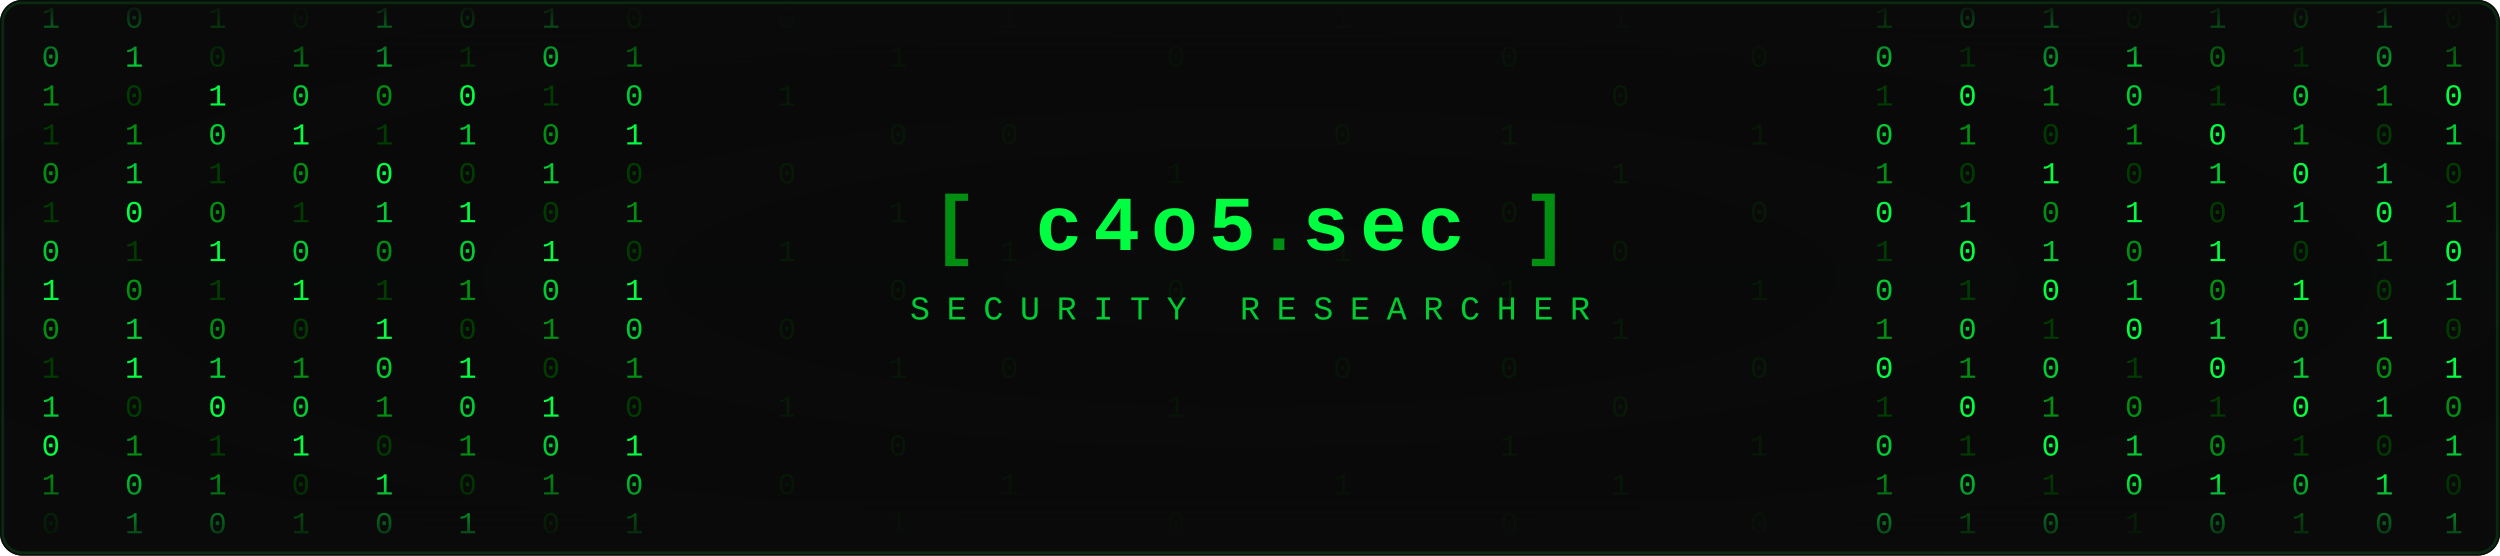
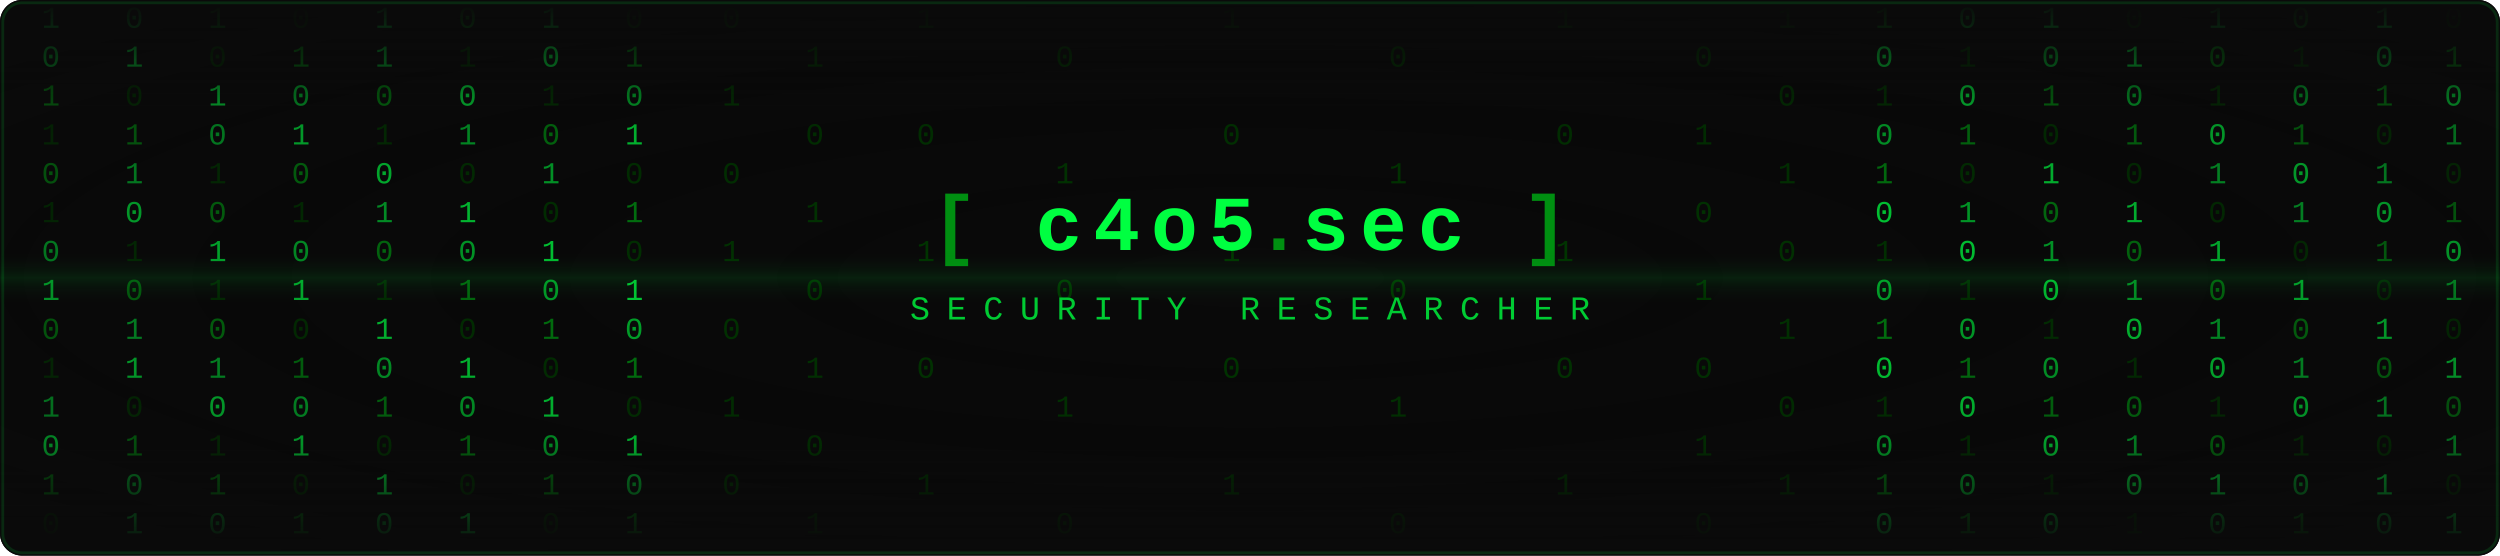
<svg xmlns="http://www.w3.org/2000/svg" viewBox="0 0 900 200" width="900" height="200">
  <defs>
    <style>
-       @keyframes fall0 { 0% { transform: translateY(-220px); opacity: 0; } 5% { opacity: 1; } 85% { opacity: 0.6; } 100% { transform: translateY(220px); opacity: 0; } }
-       @keyframes fall1 { 0% { transform: translateY(-180px); opacity: 0; } 8% { opacity: 1; } 80% { opacity: 0.5; } 100% { transform: translateY(220px); opacity: 0; } }
-       @keyframes fall2 { 0% { transform: translateY(-260px); opacity: 0; } 3% { opacity: 1; } 90% { opacity: 0.7; } 100% { transform: translateY(220px); opacity: 0; } }
-       @keyframes fall3 { 0% { transform: translateY(-140px); opacity: 0; } 10% { opacity: 1; } 75% { opacity: 0.4; } 100% { transform: translateY(220px); opacity: 0; } }
-       @keyframes fall4 { 0% { transform: translateY(-300px); opacity: 0; } 4% { opacity: 1; } 88% { opacity: 0.6; } 100% { transform: translateY(220px); opacity: 0; } }
-       @keyframes glow { 0%, 100% { filter: drop-shadow(0 0 2px #0f0); } 50% { filter: drop-shadow(0 0 8px #0f0) drop-shadow(0 0 16px #00ff4080); } }
-       @keyframes titlePulse { 0%, 100% { opacity: 0.9; filter: drop-shadow(0 0 4px #00ff40); } 50% { opacity: 1; filter: drop-shadow(0 0 12px #00ff40) drop-shadow(0 0 24px #00ff4060); } }
-       @keyframes scanline { 0% { transform: translateY(-200px); } 100% { transform: translateY(200px); } }
+       @keyframes f0 { 0%{opacity:0;y:-200}10%{opacity:1}90%{opacity:.5}100%{opacity:0;y:200} }
+       @keyframes f1 { 0%{opacity:0;y:-180}8%{opacity:1}85%{opacity:.4}100%{opacity:0;y:210} }
+       @keyframes f2 { 0%{opacity:0;y:-240}5%{opacity:1}88%{opacity:.6}100%{opacity:0;y:220} }
+       @keyframes f3 { 0%{opacity:0;y:-160}12%{opacity:1}80%{opacity:.3}100%{opacity:0;y:200} }
+       @keyframes f4 { 0%{opacity:0;y:-280}4%{opacity:1}92%{opacity:.5}100%{opacity:0;y:210} }
+       @keyframes titlePulse { 0%,100%{opacity:.9;filter:drop-shadow(0 0 4px #00ff40)}50%{opacity:1;filter:drop-shadow(0 0 14px #00ff40) drop-shadow(0 0 28px #00ff4060)} }
+       @keyframes scanline { 0%{transform:translateY(-200px)}100%{transform:translateY(200px)} }

-       .bg { fill: #0a0a0a; }
-       .col text { font-family: 'Courier New', monospace; font-size: 11px; }
-       .col .bright { fill: #00ff41; }
-       .col .mid { fill: #00cc33; }
-       .col .dim { fill: #008f11; }
-       .col .faint { fill: #003b00; }
+       .bg{fill:#0a0a0a}
+       text.b{fill:#00ff41;font-family:'Courier New',monospace;font-size:11px}
+       text.m{fill:#00cc33;font-family:'Courier New',monospace;font-size:11px}
+       text.d{fill:#008f11;font-family:'Courier New',monospace;font-size:11px}
+       text.f{fill:#003b00;font-family:'Courier New',monospace;font-size:11px}

-       .c0  { animation: fall0 3.2s linear infinite; }
-       .c1  { animation: fall1 2.8s linear infinite 0.3s; }
-       .c2  { animation: fall2 3.5s linear infinite 0.7s; }
-       .c3  { animation: fall3 2.5s linear infinite 0.1s; }
-       .c4  { animation: fall4 4.0s linear infinite 1.2s; }
-       .c5  { animation: fall0 3.0s linear infinite 0.5s; }
-       .c6  { animation: fall1 3.3s linear infinite 0.9s; }
-       .c7  { animation: fall2 2.7s linear infinite 0.2s; }
-       .c8  { animation: fall3 3.8s linear infinite 1.0s; }
-       .c9  { animation: fall4 2.9s linear infinite 0.6s; }
-       .c10 { animation: fall0 3.4s linear infinite 1.1s; }
-       .c11 { animation: fall1 2.6s linear infinite 0.4s; }
-       .c12 { animation: fall2 3.1s linear infinite 0.8s; }
-       .c13 { animation: fall3 3.6s linear infinite 1.3s; }
-       .c14 { animation: fall4 2.4s linear infinite 0.15s; }
-       .c15 { animation: fall0 3.7s linear infinite 0.55s; }
-       .c16 { animation: fall1 2.3s linear infinite 0.85s; }
-       .c17 { animation: fall2 3.9s linear infinite 1.15s; }
-       .c18 { animation: fall3 2.2s linear infinite 0.35s; }
-       .c19 { animation: fall4 3.3s linear infinite 0.75s; }
-       .c20 { animation: fall0 2.8s linear infinite 1.05s; }
-       .c21 { animation: fall1 3.5s linear infinite 0.25s; }
-       .c22 { animation: fall2 2.6s linear infinite 0.65s; }
-       .c23 { animation: fall3 3.2s linear infinite 0.95s; }
-       .c24 { animation: fall4 2.9s linear infinite 1.25s; }
-       .c25 { animation: fall0 3.6s linear infinite 0.45s; }
-       .c26 { animation: fall1 2.5s linear infinite 0.05s; }
-       .c27 { animation: fall2 3.4s linear infinite 0.5s; }
-       .c28 { animation: fall3 2.7s linear infinite 1.0s; }
-       .c29 { animation: fall4 3.1s linear infinite 0.3s; }
+       .a0 text{animation:f0 3.2s linear infinite}
+       .a1 text{animation:f1 2.8s linear infinite .3s}
+       .a2 text{animation:f2 3.5s linear infinite .7s}
+       .a3 text{animation:f3 2.5s linear infinite .1s}
+       .a4 text{animation:f4 4.0s linear infinite 1.2s}
+       .a5 text{animation:f0 3.0s linear infinite .5s}
+       .a6 text{animation:f1 3.3s linear infinite .9s}
+       .a7 text{animation:f2 2.7s linear infinite .2s}
+       .a8 text{animation:f3 3.8s linear infinite 1.0s}
+       .a9 text{animation:f4 2.9s linear infinite .6s}
+       .a10 text{animation:f0 3.4s linear infinite 1.1s}
+       .a11 text{animation:f1 2.6s linear infinite .4s}
+       .a12 text{animation:f2 3.1s linear infinite .8s}
+       .a13 text{animation:f3 3.6s linear infinite 1.3s}
+       .a14 text{animation:f4 2.4s linear infinite .15s}
+       .a15 text{animation:f0 3.7s linear infinite .55s}
+       .a16 text{animation:f1 2.3s linear infinite .85s}
+       .a17 text{animation:f2 3.9s linear infinite 1.15s}
+       .a18 text{animation:f3 2.2s linear infinite .35s}
+       .a19 text{animation:f4 3.3s linear infinite .75s}
+       .a20 text{animation:f0 2.8s linear infinite 1.05s}
+       .a21 text{animation:f1 3.5s linear infinite .25s}
+       .a22 text{animation:f2 2.6s linear infinite .65s}
+       .a23 text{animation:f3 3.2s linear infinite .95s}
+       .a24 text{animation:f4 2.9s linear infinite 1.25s}
+       .a25 text{animation:f0 3.6s linear infinite .45s}
+       .a26 text{animation:f1 2.5s linear infinite .05s}
+       .a27 text{animation:f2 3.4s linear infinite .5s}
+       .a28 text{animation:f3 2.7s linear infinite 1.0s}
+       .a29 text{animation:f4 3.1s linear infinite .3s}

-       .title-group { animation: titlePulse 3s ease-in-out infinite; }
-       .title { font-family: 'Courier New', monospace; font-size: 28px; font-weight: bold; fill: #00ff41; letter-spacing: 4px; }
-       .subtitle { font-family: 'Courier New', monospace; font-size: 12px; fill: #00cc33; letter-spacing: 6px; }
-       .bracket { fill: #008f11; }
-       .scanline { fill: url(#scanGrad); animation: scanline 4s linear infinite; mix-blend-mode: overlay; }
+       .title-group{animation:titlePulse 3s ease-in-out infinite}
+       .title{font-family:'Courier New',monospace;font-size:28px;font-weight:bold;fill:#00ff41;letter-spacing:4px}
+       .subtitle{font-family:'Courier New',monospace;font-size:12px;fill:#00cc33;letter-spacing:6px}
+       .bracket{fill:#008f11}
+       .scanline{fill:url(#scanGrad);animation:scanline 4s linear infinite}
    </style>
    <linearGradient id="scanGrad" x1="0" y1="0" x2="0" y2="1">
      <stop offset="0%" stop-color="transparent" />
      <stop offset="45%" stop-color="transparent" />
      <stop offset="50%" stop-color="#00ff4018" />
      <stop offset="55%" stop-color="transparent" />
      <stop offset="100%" stop-color="transparent" />
    </linearGradient>
+     <linearGradient id="fadeTop" x1="0" y1="0" x2="0" y2="1">
+       <stop offset="0%" stop-color="#0a0a0a" />
+       <stop offset="20%" stop-color="#0a0a0a" stop-opacity="0" />
+     </linearGradient>
+     <linearGradient id="fadeBottom" x1="0" y1="0" x2="0" y2="1">
+       <stop offset="80%" stop-color="#0a0a0a" stop-opacity="0" />
+       <stop offset="100%" stop-color="#0a0a0a" />
+     </linearGradient>
+     <radialGradient id="vignette" cx="50%" cy="50%" r="65%">
+       <stop offset="0%" stop-color="transparent" />
+       <stop offset="100%" stop-color="#0a0a0a" stop-opacity="0.6" />
+     </radialGradient>
  </defs>
  <rect class="bg" width="900" height="200" rx="8" />
-   <rect width="900" height="200" rx="8" fill="url(#vignette)" opacity="0.3" />
-   <g class="col c0" transform="translate(15,0)">
-     <text y="10" class="bright">1</text>
-     <text y="24" class="mid">0</text>
-     <text y="38" class="dim">1</text>
-     <text y="52" class="faint">1</text>
-     <text y="66" class="dim">0</text>
-     <text y="80" class="faint">1</text>
-     <text y="94" class="mid">0</text>
-     <text y="108" class="bright">1</text>
-     <text y="122" class="dim">0</text>
-     <text y="136" class="faint">1</text>
-     <text y="150" class="mid">1</text>
-     <text y="164" class="bright">0</text>
-     <text y="178" class="dim">1</text>
-     <text y="192" class="faint">0</text>
-   </g>
-   <g class="col c1" transform="translate(45,0)">
-     <text y="10" class="mid">0</text>
-     <text y="24" class="bright">1</text>
-     <text y="38" class="faint">0</text>
-     <text y="52" class="dim">1</text>
-     <text y="66" class="mid">1</text>
-     <text y="80" class="bright">0</text>
-     <text y="94" class="faint">1</text>
-     <text y="108" class="dim">0</text>
-     <text y="122" class="mid">1</text>
-     <text y="136" class="bright">1</text>
-     <text y="150" class="faint">0</text>
-     <text y="164" class="dim">1</text>
-     <text y="178" class="mid">0</text>
-     <text y="192" class="bright">1</text>
-   </g>
-   <g class="col c2" transform="translate(75,0)">
-     <text y="10" class="dim">1</text>
-     <text y="24" class="faint">0</text>
-     <text y="38" class="bright">1</text>
-     <text y="52" class="mid">0</text>
-     <text y="66" class="faint">1</text>
-     <text y="80" class="dim">0</text>
-     <text y="94" class="bright">1</text>
-     <text y="108" class="faint">1</text>
-     <text y="122" class="dim">0</text>
-     <text y="136" class="mid">1</text>
-     <text y="150" class="bright">0</text>
-     <text y="164" class="faint">1</text>
-     <text y="178" class="dim">1</text>
-     <text y="192" class="mid">0</text>
-   </g>
-   <g class="col c3" transform="translate(105,0)">
-     <text y="10" class="faint">0</text>
-     <text y="24" class="dim">1</text>
-     <text y="38" class="mid">0</text>
-     <text y="52" class="bright">1</text>
-     <text y="66" class="dim">0</text>
-     <text y="80" class="faint">1</text>
-     <text y="94" class="mid">0</text>
-     <text y="108" class="bright">1</text>
-     <text y="122" class="faint">0</text>
-     <text y="136" class="dim">1</text>
-     <text y="150" class="mid">0</text>
-     <text y="164" class="bright">1</text>
-     <text y="178" class="faint">0</text>
-     <text y="192" class="dim">1</text>
-   </g>
-   <g class="col c4" transform="translate(135,0)">
-     <text y="10" class="bright">1</text>
-     <text y="24" class="mid">1</text>
-     <text y="38" class="dim">0</text>
-     <text y="52" class="faint">1</text>
-     <text y="66" class="bright">0</text>
-     <text y="80" class="mid">1</text>
-     <text y="94" class="dim">0</text>
-     <text y="108" class="faint">1</text>
-     <text y="122" class="bright">1</text>
-     <text y="136" class="mid">0</text>
-     <text y="150" class="dim">1</text>
-     <text y="164" class="faint">0</text>
-     <text y="178" class="bright">1</text>
-     <text y="192" class="mid">0</text>
-   </g>
-   <g class="col c5" transform="translate(165,0)">
-     <text y="10" class="dim">0</text>
-     <text y="24" class="faint">1</text>
-     <text y="38" class="bright">0</text>
-     <text y="52" class="mid">1</text>
-     <text y="66" class="faint">0</text>
-     <text y="80" class="bright">1</text>
-     <text y="94" class="mid">0</text>
-     <text y="108" class="dim">1</text>
-     <text y="122" class="faint">0</text>
-     <text y="136" class="bright">1</text>
-     <text y="150" class="mid">0</text>
-     <text y="164" class="dim">1</text>
-     <text y="178" class="faint">0</text>
-     <text y="192" class="bright">1</text>
-   </g>
-   <g class="col c6" transform="translate(195,0)">
-     <text y="10" class="mid">1</text>
-     <text y="24" class="bright">0</text>
-     <text y="38" class="faint">1</text>
-     <text y="52" class="dim">0</text>
-     <text y="66" class="mid">1</text>
-     <text y="80" class="faint">0</text>
-     <text y="94" class="bright">1</text>
-     <text y="108" class="mid">0</text>
-     <text y="122" class="dim">1</text>
-     <text y="136" class="faint">0</text>
-     <text y="150" class="bright">1</text>
-     <text y="164" class="mid">0</text>
-     <text y="178" class="dim">1</text>
-     <text y="192" class="faint">0</text>
-   </g>
-   <g class="col c7" transform="translate(225,0)">
-     <text y="10" class="faint">0</text>
-     <text y="24" class="dim">1</text>
-     <text y="38" class="mid">0</text>
-     <text y="52" class="bright">1</text>
-     <text y="66" class="faint">0</text>
-     <text y="80" class="dim">1</text>
-     <text y="94" class="faint">0</text>
-     <text y="108" class="bright">1</text>
-     <text y="122" class="mid">0</text>
-     <text y="136" class="dim">1</text>
-     <text y="150" class="faint">0</text>
-     <text y="164" class="bright">1</text>
-     <text y="178" class="mid">0</text>
-     <text y="192" class="dim">1</text>
-   </g>
-   <g class="col c22" transform="translate(675,0)">
-     <text y="10" class="dim">1</text>
-     <text y="24" class="bright">0</text>
-     <text y="38" class="faint">1</text>
-     <text y="52" class="mid">0</text>
-     <text y="66" class="dim">1</text>
-     <text y="80" class="bright">0</text>
-     <text y="94" class="faint">1</text>
-     <text y="108" class="mid">0</text>
-     <text y="122" class="dim">1</text>
-     <text y="136" class="bright">0</text>
-     <text y="150" class="faint">1</text>
-     <text y="164" class="mid">0</text>
-     <text y="178" class="dim">1</text>
-     <text y="192" class="bright">0</text>
-   </g>
-   <g class="col c23" transform="translate(705,0)">
-     <text y="10" class="mid">0</text>
-     <text y="24" class="faint">1</text>
-     <text y="38" class="bright">0</text>
-     <text y="52" class="dim">1</text>
-     <text y="66" class="faint">0</text>
-     <text y="80" class="mid">1</text>
-     <text y="94" class="bright">0</text>
-     <text y="108" class="faint">1</text>
-     <text y="122" class="mid">0</text>
-     <text y="136" class="dim">1</text>
-     <text y="150" class="bright">0</text>
-     <text y="164" class="faint">1</text>
-     <text y="178" class="mid">0</text>
-     <text y="192" class="dim">1</text>
-   </g>
-   <g class="col c24" transform="translate(735,0)">
-     <text y="10" class="bright">1</text>
-     <text y="24" class="mid">0</text>
-     <text y="38" class="dim">1</text>
-     <text y="52" class="faint">0</text>
-     <text y="66" class="bright">1</text>
-     <text y="80" class="dim">0</text>
-     <text y="94" class="mid">1</text>
-     <text y="108" class="bright">0</text>
-     <text y="122" class="faint">1</text>
-     <text y="136" class="mid">0</text>
-     <text y="150" class="dim">1</text>
-     <text y="164" class="bright">0</text>
-     <text y="178" class="faint">1</text>
-     <text y="192" class="mid">0</text>
-   </g>
-   <g class="col c25" transform="translate(765,0)">
-     <text y="10" class="faint">0</text>
-     <text y="24" class="bright">1</text>
-     <text y="38" class="mid">0</text>
-     <text y="52" class="dim">1</text>
-     <text y="66" class="faint">0</text>
-     <text y="80" class="bright">1</text>
-     <text y="94" class="dim">0</text>
-     <text y="108" class="mid">1</text>
-     <text y="122" class="bright">0</text>
-     <text y="136" class="faint">1</text>
-     <text y="150" class="dim">0</text>
-     <text y="164" class="mid">1</text>
-     <text y="178" class="bright">0</text>
-     <text y="192" class="faint">1</text>
-   </g>
-   <g class="col c26" transform="translate(795,0)">
-     <text y="10" class="mid">1</text>
-     <text y="24" class="dim">0</text>
-     <text y="38" class="faint">1</text>
-     <text y="52" class="bright">0</text>
-     <text y="66" class="mid">1</text>
-     <text y="80" class="faint">0</text>
-     <text y="94" class="bright">1</text>
-     <text y="108" class="dim">0</text>
-     <text y="122" class="mid">1</text>
-     <text y="136" class="bright">0</text>
-     <text y="150" class="faint">1</text>
-     <text y="164" class="dim">0</text>
-     <text y="178" class="bright">1</text>
-     <text y="192" class="mid">0</text>
-   </g>
-   <g class="col c27" transform="translate(825,0)">
-     <text y="10" class="dim">0</text>
-     <text y="24" class="faint">1</text>
-     <text y="38" class="mid">0</text>
-     <text y="52" class="dim">1</text>
-     <text y="66" class="bright">0</text>
-     <text y="80" class="mid">1</text>
-     <text y="94" class="faint">0</text>
-     <text y="108" class="bright">1</text>
-     <text y="122" class="dim">0</text>
-     <text y="136" class="mid">1</text>
-     <text y="150" class="bright">0</text>
-     <text y="164" class="faint">1</text>
-     <text y="178" class="mid">0</text>
-     <text y="192" class="dim">1</text>
-   </g>
-   <g class="col c28" transform="translate(855,0)">
-     <text y="10" class="bright">1</text>
-     <text y="24" class="mid">0</text>
-     <text y="38" class="dim">1</text>
-     <text y="52" class="faint">0</text>
-     <text y="66" class="mid">1</text>
-     <text y="80" class="bright">0</text>
-     <text y="94" class="dim">1</text>
-     <text y="108" class="faint">0</text>
-     <text y="122" class="bright">1</text>
-     <text y="136" class="dim">0</text>
-     <text y="150" class="mid">1</text>
-     <text y="164" class="faint">0</text>
-     <text y="178" class="bright">1</text>
-     <text y="192" class="mid">0</text>
-   </g>
-   <g class="col c29" transform="translate(880,0)">
-     <text y="10" class="faint">0</text>
-     <text y="24" class="dim">1</text>
-     <text y="38" class="bright">0</text>
-     <text y="52" class="mid">1</text>
-     <text y="66" class="faint">0</text>
-     <text y="80" class="dim">1</text>
-     <text y="94" class="bright">0</text>
-     <text y="108" class="mid">1</text>
-     <text y="122" class="faint">0</text>
-     <text y="136" class="bright">1</text>
-     <text y="150" class="dim">0</text>
-     <text y="164" class="mid">1</text>
-     <text y="178" class="faint">0</text>
-     <text y="192" class="bright">1</text>
-   </g>
-   <g class="col c8" transform="translate(280,0)" opacity="0.3">
-     <text y="10" class="faint">0</text>
-     <text y="38" class="faint">1</text>
-     <text y="66" class="faint">0</text>
-     <text y="94" class="faint">1</text>
-     <text y="122" class="faint">0</text>
-     <text y="150" class="faint">1</text>
-     <text y="178" class="faint">0</text>
-   </g>
-   <g class="col c9" transform="translate(320,0)" opacity="0.25">
-     <text y="24" class="faint">1</text>
-     <text y="52" class="faint">0</text>
-     <text y="80" class="faint">1</text>
-     <text y="108" class="faint">0</text>
-     <text y="136" class="faint">1</text>
-     <text y="164" class="faint">0</text>
-     <text y="192" class="faint">1</text>
-   </g>
-   <g class="col c10" transform="translate(360,0)" opacity="0.2">
-     <text y="10" class="faint">1</text>
-     <text y="52" class="faint">0</text>
-     <text y="94" class="faint">1</text>
-     <text y="136" class="faint">0</text>
-     <text y="178" class="faint">1</text>
-   </g>
-   <g class="col c11" transform="translate(420,0)" opacity="0.2">
-     <text y="24" class="faint">0</text>
-     <text y="66" class="faint">1</text>
-     <text y="108" class="faint">0</text>
-     <text y="150" class="faint">1</text>
-     <text y="192" class="faint">0</text>
-   </g>
-   <g class="col c12" transform="translate(480,0)" opacity="0.2">
-     <text y="10" class="faint">1</text>
-     <text y="52" class="faint">0</text>
-     <text y="94" class="faint">1</text>
-     <text y="136" class="faint">0</text>
-     <text y="178" class="faint">1</text>
-   </g>
-   <g class="col c13" transform="translate(540,0)" opacity="0.25">
-     <text y="24" class="faint">0</text>
-     <text y="52" class="faint">1</text>
-     <text y="80" class="faint">0</text>
-     <text y="108" class="faint">1</text>
-     <text y="136" class="faint">0</text>
-     <text y="164" class="faint">1</text>
-     <text y="192" class="faint">0</text>
-   </g>
-   <g class="col c14" transform="translate(580,0)" opacity="0.3">
-     <text y="10" class="faint">1</text>
-     <text y="38" class="faint">0</text>
-     <text y="66" class="faint">1</text>
-     <text y="94" class="faint">0</text>
-     <text y="122" class="faint">1</text>
-     <text y="150" class="faint">0</text>
-     <text y="178" class="faint">1</text>
-   </g>
-   <g class="col c15" transform="translate(630,0)" opacity="0.3">
-     <text y="24" class="faint">0</text>
-     <text y="52" class="faint">1</text>
-     <text y="80" class="faint">0</text>
-     <text y="108" class="faint">1</text>
-     <text y="136" class="faint">0</text>
-     <text y="164" class="faint">1</text>
-     <text y="192" class="faint">0</text>
-   </g>
+   <g class="a0">
+     <text class="b" x="15" y="10">1</text>
+     <text class="m" x="15" y="24">0</text>
+     <text class="d" x="15" y="38">1</text>
+     <text class="f" x="15" y="52">1</text>
+     <text class="d" x="15" y="66">0</text>
+     <text class="f" x="15" y="80">1</text>
+     <text class="m" x="15" y="94">0</text>
+     <text class="b" x="15" y="108">1</text>
+     <text class="d" x="15" y="122">0</text>
+     <text class="f" x="15" y="136">1</text>
+     <text class="m" x="15" y="150">1</text>
+     <text class="b" x="15" y="164">0</text>
+     <text class="d" x="15" y="178">1</text>
+     <text class="f" x="15" y="192">0</text>
+   </g>
+   <g class="a1">
+     <text class="m" x="45" y="10">0</text>
+     <text class="b" x="45" y="24">1</text>
+     <text class="f" x="45" y="38">0</text>
+     <text class="d" x="45" y="52">1</text>
+     <text class="m" x="45" y="66">1</text>
+     <text class="b" x="45" y="80">0</text>
+     <text class="f" x="45" y="94">1</text>
+     <text class="d" x="45" y="108">0</text>
+     <text class="m" x="45" y="122">1</text>
+     <text class="b" x="45" y="136">1</text>
+     <text class="f" x="45" y="150">0</text>
+     <text class="d" x="45" y="164">1</text>
+     <text class="m" x="45" y="178">0</text>
+     <text class="b" x="45" y="192">1</text>
+   </g>
+   <g class="a2">
+     <text class="d" x="75" y="10">1</text>
+     <text class="f" x="75" y="24">0</text>
+     <text class="b" x="75" y="38">1</text>
+     <text class="m" x="75" y="52">0</text>
+     <text class="f" x="75" y="66">1</text>
+     <text class="d" x="75" y="80">0</text>
+     <text class="b" x="75" y="94">1</text>
+     <text class="f" x="75" y="108">1</text>
+     <text class="d" x="75" y="122">0</text>
+     <text class="m" x="75" y="136">1</text>
+     <text class="b" x="75" y="150">0</text>
+     <text class="f" x="75" y="164">1</text>
+     <text class="d" x="75" y="178">1</text>
+     <text class="m" x="75" y="192">0</text>
+   </g>
+   <g class="a3">
+     <text class="f" x="105" y="10">0</text>
+     <text class="d" x="105" y="24">1</text>
+     <text class="m" x="105" y="38">0</text>
+     <text class="b" x="105" y="52">1</text>
+     <text class="d" x="105" y="66">0</text>
+     <text class="f" x="105" y="80">1</text>
+     <text class="m" x="105" y="94">0</text>
+     <text class="b" x="105" y="108">1</text>
+     <text class="f" x="105" y="122">0</text>
+     <text class="d" x="105" y="136">1</text>
+     <text class="m" x="105" y="150">0</text>
+     <text class="b" x="105" y="164">1</text>
+     <text class="f" x="105" y="178">0</text>
+     <text class="d" x="105" y="192">1</text>
+   </g>
+   <g class="a4">
+     <text class="b" x="135" y="10">1</text>
+     <text class="m" x="135" y="24">1</text>
+     <text class="d" x="135" y="38">0</text>
+     <text class="f" x="135" y="52">1</text>
+     <text class="b" x="135" y="66">0</text>
+     <text class="m" x="135" y="80">1</text>
+     <text class="d" x="135" y="94">0</text>
+     <text class="f" x="135" y="108">1</text>
+     <text class="b" x="135" y="122">1</text>
+     <text class="m" x="135" y="136">0</text>
+     <text class="d" x="135" y="150">1</text>
+     <text class="f" x="135" y="164">0</text>
+     <text class="b" x="135" y="178">1</text>
+     <text class="m" x="135" y="192">0</text>
+   </g>
+   <g class="a5">
+     <text class="d" x="165" y="10">0</text>
+     <text class="f" x="165" y="24">1</text>
+     <text class="b" x="165" y="38">0</text>
+     <text class="m" x="165" y="52">1</text>
+     <text class="f" x="165" y="66">0</text>
+     <text class="b" x="165" y="80">1</text>
+     <text class="m" x="165" y="94">0</text>
+     <text class="d" x="165" y="108">1</text>
+     <text class="f" x="165" y="122">0</text>
+     <text class="b" x="165" y="136">1</text>
+     <text class="m" x="165" y="150">0</text>
+     <text class="d" x="165" y="164">1</text>
+     <text class="f" x="165" y="178">0</text>
+     <text class="b" x="165" y="192">1</text>
+   </g>
+   <g class="a6">
+     <text class="m" x="195" y="10">1</text>
+     <text class="b" x="195" y="24">0</text>
+     <text class="f" x="195" y="38">1</text>
+     <text class="d" x="195" y="52">0</text>
+     <text class="m" x="195" y="66">1</text>
+     <text class="f" x="195" y="80">0</text>
+     <text class="b" x="195" y="94">1</text>
+     <text class="m" x="195" y="108">0</text>
+     <text class="d" x="195" y="122">1</text>
+     <text class="f" x="195" y="136">0</text>
+     <text class="b" x="195" y="150">1</text>
+     <text class="m" x="195" y="164">0</text>
+     <text class="d" x="195" y="178">1</text>
+     <text class="f" x="195" y="192">0</text>
+   </g>
+   <g class="a7">
+     <text class="f" x="225" y="10">0</text>
+     <text class="d" x="225" y="24">1</text>
+     <text class="m" x="225" y="38">0</text>
+     <text class="b" x="225" y="52">1</text>
+     <text class="f" x="225" y="66">0</text>
+     <text class="d" x="225" y="80">1</text>
+     <text class="f" x="225" y="94">0</text>
+     <text class="b" x="225" y="108">1</text>
+     <text class="m" x="225" y="122">0</text>
+     <text class="d" x="225" y="136">1</text>
+     <text class="f" x="225" y="150">0</text>
+     <text class="b" x="225" y="164">1</text>
+     <text class="m" x="225" y="178">0</text>
+     <text class="d" x="225" y="192">1</text>
+   </g>
+   <g class="a8">
+     <text class="f" x="260" y="10">0</text>
+     <text class="f" x="260" y="38">1</text>
+     <text class="f" x="260" y="66">0</text>
+     <text class="f" x="260" y="94">1</text>
+     <text class="f" x="260" y="122">0</text>
+     <text class="f" x="260" y="150">1</text>
+     <text class="f" x="260" y="178">0</text>
+   </g>
+   <g class="a9">
+     <text class="f" x="290" y="24">1</text>
+     <text class="f" x="290" y="52">0</text>
+     <text class="f" x="290" y="80">1</text>
+     <text class="f" x="290" y="108">0</text>
+     <text class="f" x="290" y="136">1</text>
+     <text class="f" x="290" y="164">0</text>
+     <text class="f" x="290" y="192">1</text>
+   </g>
+   <g class="a10">
+     <text class="f" x="330" y="10">1</text>
+     <text class="f" x="330" y="52">0</text>
+     <text class="f" x="330" y="94">1</text>
+     <text class="f" x="330" y="136">0</text>
+     <text class="f" x="330" y="178">1</text>
+   </g>
+   <g class="a11">
+     <text class="f" x="380" y="24">0</text>
+     <text class="f" x="380" y="66">1</text>
+     <text class="f" x="380" y="108">0</text>
+     <text class="f" x="380" y="150">1</text>
+     <text class="f" x="380" y="192">0</text>
+   </g>
+   <g class="a12">
+     <text class="f" x="440" y="10">1</text>
+     <text class="f" x="440" y="52">0</text>
+     <text class="f" x="440" y="94">1</text>
+     <text class="f" x="440" y="136">0</text>
+     <text class="f" x="440" y="178">1</text>
+   </g>
+   <g class="a13">
+     <text class="f" x="500" y="24">0</text>
+     <text class="f" x="500" y="66">1</text>
+     <text class="f" x="500" y="108">0</text>
+     <text class="f" x="500" y="150">1</text>
+     <text class="f" x="500" y="192">0</text>
+   </g>
+   <g class="a14">
+     <text class="f" x="560" y="10">1</text>
+     <text class="f" x="560" y="52">0</text>
+     <text class="f" x="560" y="94">1</text>
+     <text class="f" x="560" y="136">0</text>
+     <text class="f" x="560" y="178">1</text>
+   </g>
+   <g class="a15">
+     <text class="f" x="610" y="24">0</text>
+     <text class="f" x="610" y="52">1</text>
+     <text class="f" x="610" y="80">0</text>
+     <text class="f" x="610" y="108">1</text>
+     <text class="f" x="610" y="136">0</text>
+     <text class="f" x="610" y="164">1</text>
+     <text class="f" x="610" y="192">0</text>
+   </g>
+   <g class="a16">
+     <text class="f" x="640" y="10">1</text>
+     <text class="f" x="640" y="38">0</text>
+     <text class="f" x="640" y="66">1</text>
+     <text class="f" x="640" y="94">0</text>
+     <text class="f" x="640" y="122">1</text>
+     <text class="f" x="640" y="150">0</text>
+     <text class="f" x="640" y="178">1</text>
+   </g>
+   <g class="a17">
+     <text class="d" x="675" y="10">1</text>
+     <text class="b" x="675" y="24">0</text>
+     <text class="f" x="675" y="38">1</text>
+     <text class="m" x="675" y="52">0</text>
+     <text class="d" x="675" y="66">1</text>
+     <text class="b" x="675" y="80">0</text>
+     <text class="f" x="675" y="94">1</text>
+     <text class="m" x="675" y="108">0</text>
+     <text class="d" x="675" y="122">1</text>
+     <text class="b" x="675" y="136">0</text>
+     <text class="f" x="675" y="150">1</text>
+     <text class="m" x="675" y="164">0</text>
+     <text class="d" x="675" y="178">1</text>
+     <text class="b" x="675" y="192">0</text>
+   </g>
+   <g class="a18">
+     <text class="m" x="705" y="10">0</text>
+     <text class="f" x="705" y="24">1</text>
+     <text class="b" x="705" y="38">0</text>
+     <text class="d" x="705" y="52">1</text>
+     <text class="f" x="705" y="66">0</text>
+     <text class="m" x="705" y="80">1</text>
+     <text class="b" x="705" y="94">0</text>
+     <text class="f" x="705" y="108">1</text>
+     <text class="m" x="705" y="122">0</text>
+     <text class="d" x="705" y="136">1</text>
+     <text class="b" x="705" y="150">0</text>
+     <text class="f" x="705" y="164">1</text>
+     <text class="m" x="705" y="178">0</text>
+     <text class="d" x="705" y="192">1</text>
+   </g>
+   <g class="a19">
+     <text class="b" x="735" y="10">1</text>
+     <text class="m" x="735" y="24">0</text>
+     <text class="d" x="735" y="38">1</text>
+     <text class="f" x="735" y="52">0</text>
+     <text class="b" x="735" y="66">1</text>
+     <text class="d" x="735" y="80">0</text>
+     <text class="m" x="735" y="94">1</text>
+     <text class="b" x="735" y="108">0</text>
+     <text class="f" x="735" y="122">1</text>
+     <text class="m" x="735" y="136">0</text>
+     <text class="d" x="735" y="150">1</text>
+     <text class="b" x="735" y="164">0</text>
+     <text class="f" x="735" y="178">1</text>
+     <text class="m" x="735" y="192">0</text>
+   </g>
+   <g class="a20">
+     <text class="f" x="765" y="10">0</text>
+     <text class="b" x="765" y="24">1</text>
+     <text class="m" x="765" y="38">0</text>
+     <text class="d" x="765" y="52">1</text>
+     <text class="f" x="765" y="66">0</text>
+     <text class="b" x="765" y="80">1</text>
+     <text class="d" x="765" y="94">0</text>
+     <text class="m" x="765" y="108">1</text>
+     <text class="b" x="765" y="122">0</text>
+     <text class="f" x="765" y="136">1</text>
+     <text class="d" x="765" y="150">0</text>
+     <text class="m" x="765" y="164">1</text>
+     <text class="b" x="765" y="178">0</text>
+     <text class="f" x="765" y="192">1</text>
+   </g>
+   <g class="a21">
+     <text class="m" x="795" y="10">1</text>
+     <text class="d" x="795" y="24">0</text>
+     <text class="f" x="795" y="38">1</text>
+     <text class="b" x="795" y="52">0</text>
+     <text class="m" x="795" y="66">1</text>
+     <text class="f" x="795" y="80">0</text>
+     <text class="b" x="795" y="94">1</text>
+     <text class="d" x="795" y="108">0</text>
+     <text class="m" x="795" y="122">1</text>
+     <text class="b" x="795" y="136">0</text>
+     <text class="f" x="795" y="150">1</text>
+     <text class="d" x="795" y="164">0</text>
+     <text class="b" x="795" y="178">1</text>
+     <text class="m" x="795" y="192">0</text>
+   </g>
+   <g class="a22">
+     <text class="d" x="825" y="10">0</text>
+     <text class="f" x="825" y="24">1</text>
+     <text class="m" x="825" y="38">0</text>
+     <text class="d" x="825" y="52">1</text>
+     <text class="b" x="825" y="66">0</text>
+     <text class="m" x="825" y="80">1</text>
+     <text class="f" x="825" y="94">0</text>
+     <text class="b" x="825" y="108">1</text>
+     <text class="d" x="825" y="122">0</text>
+     <text class="m" x="825" y="136">1</text>
+     <text class="b" x="825" y="150">0</text>
+     <text class="f" x="825" y="164">1</text>
+     <text class="m" x="825" y="178">0</text>
+     <text class="d" x="825" y="192">1</text>
+   </g>
+   <g class="a23">
+     <text class="b" x="855" y="10">1</text>
+     <text class="m" x="855" y="24">0</text>
+     <text class="d" x="855" y="38">1</text>
+     <text class="f" x="855" y="52">0</text>
+     <text class="m" x="855" y="66">1</text>
+     <text class="b" x="855" y="80">0</text>
+     <text class="d" x="855" y="94">1</text>
+     <text class="f" x="855" y="108">0</text>
+     <text class="b" x="855" y="122">1</text>
+     <text class="d" x="855" y="136">0</text>
+     <text class="m" x="855" y="150">1</text>
+     <text class="f" x="855" y="164">0</text>
+     <text class="b" x="855" y="178">1</text>
+     <text class="m" x="855" y="192">0</text>
+   </g>
+   <g class="a24">
+     <text class="f" x="880" y="10">0</text>
+     <text class="d" x="880" y="24">1</text>
+     <text class="b" x="880" y="38">0</text>
+     <text class="m" x="880" y="52">1</text>
+     <text class="f" x="880" y="66">0</text>
+     <text class="d" x="880" y="80">1</text>
+     <text class="b" x="880" y="94">0</text>
+     <text class="m" x="880" y="108">1</text>
+     <text class="f" x="880" y="122">0</text>
+     <text class="b" x="880" y="136">1</text>
+     <text class="d" x="880" y="150">0</text>
+     <text class="m" x="880" y="164">1</text>
+     <text class="f" x="880" y="178">0</text>
+     <text class="b" x="880" y="192">1</text>
+   </g>
+   <rect width="900" height="200" rx="8" fill="url(#vignette)" />
  <g class="title-group">
    <text x="450" y="90" text-anchor="middle" class="title">
      <tspan class="bracket">[</tspan> c4o5<tspan class="bracket">.</tspan>sec <tspan class="bracket">]</tspan>
    </text>
    <text x="450" y="115" text-anchor="middle" class="subtitle">SECURITY RESEARCHER</text>
  </g>
  <rect class="scanline" width="900" height="200" rx="8" />
-   <defs>
-     <linearGradient id="fadeTop" x1="0" y1="0" x2="0" y2="1">
-       <stop offset="0%" stop-color="#0a0a0a" />
-       <stop offset="15%" stop-color="#0a0a0a" stop-opacity="0" />
-     </linearGradient>
-     <linearGradient id="fadeBottom" x1="0" y1="0" x2="0" y2="1">
-       <stop offset="85%" stop-color="#0a0a0a" stop-opacity="0" />
-       <stop offset="100%" stop-color="#0a0a0a" />
-     </linearGradient>
-     <radialGradient id="vignette" cx="50%" cy="50%" r="60%">
-       <stop offset="0%" stop-color="transparent" />
-       <stop offset="100%" stop-color="#0a0a0a" />
-     </radialGradient>
-   </defs>
  <rect width="900" height="200" rx="8" fill="url(#fadeTop)" />
  <rect width="900" height="200" rx="8" fill="url(#fadeBottom)" />
  <rect x="1" y="1" width="898" height="198" rx="7" fill="none" stroke="#00ff4120" stroke-width="1" />
</svg>
